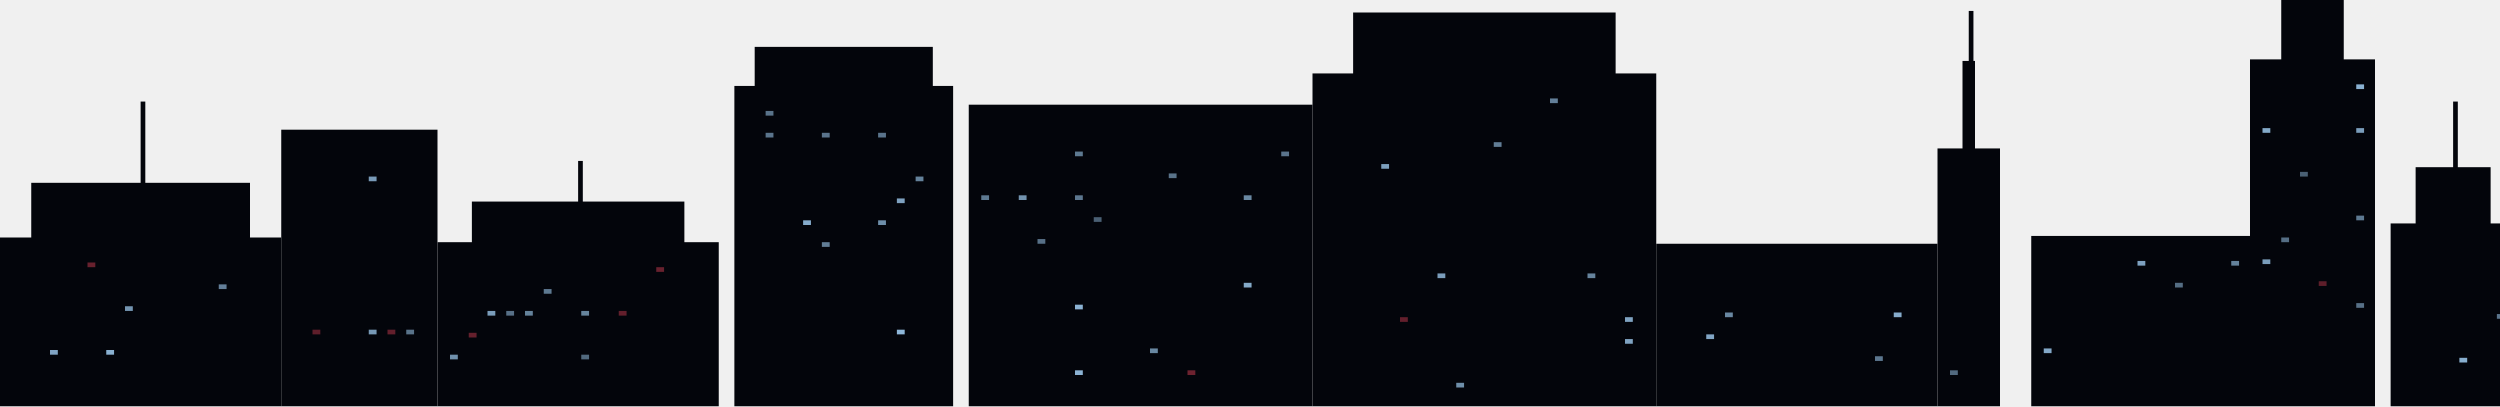
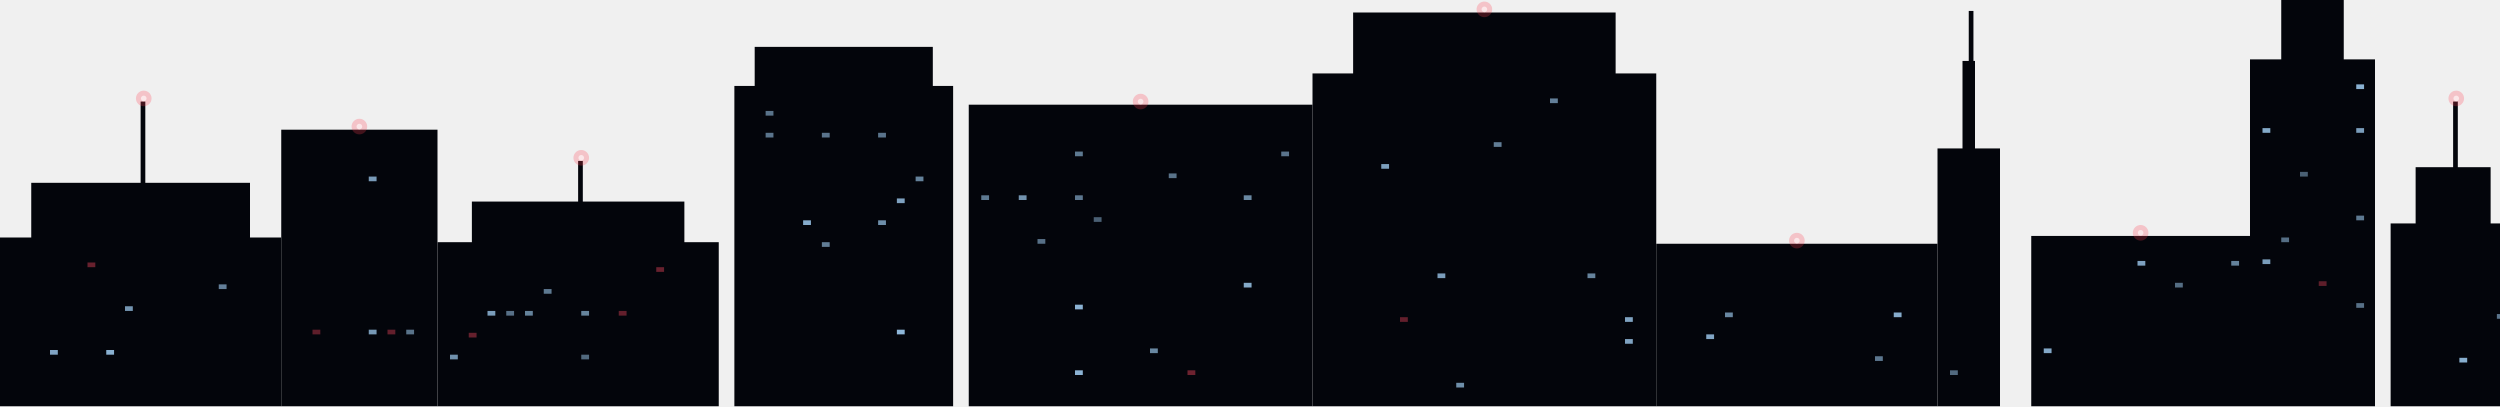
<svg xmlns="http://www.w3.org/2000/svg" width="1600" height="260" viewBox="0 0 1600 260" preserveAspectRatio="none">
  <g fill="#03050b">
    <polygon points="0,260 0,152 20,152 20,117 160,117 160,152 180,152 180,260" />
    <rect x="90" y="65" width="3" height="90" />
    <polygon points="180,260 180,83 280,83 280,260" />
    <polygon points="280,260 280,155 302,155 302,129 438,129 438,155 460,155 460,260" />
    <rect x="370" y="103" width="3" height="90" />
    <polygon points="470,260 470,55 483,55 483,30 597,30 597,55 610,55 610,260" />
    <polygon points="620,260 620,67 840,67 840,260" />
    <polygon points="840,260 840,47 866,47 866,8 1034,8 1034,47 1060,47 1060,260" />
    <polygon points="1060,260 1060,156 1240,156 1240,260" />
    <polygon points="1240,260 1240,95 1256,95 1256,39 1264,39 1264,95 1280,95 1280,260" />
    <rect x="1260" y="7" width="3" height="90" />
    <polygon points="1300,260 1300,151 1440,151 1440,260" />
    <polygon points="1440,260 1440,38 1460,38 1460,-18 1500,-18 1500,38 1520,38 1520,260" />
    <rect x="1480" y="-29" width="3" height="90" />
    <polygon points="1530,260 1530,143 1546,143 1546,107 1594,107 1594,143 1610,143 1610,260" />
    <rect x="1570" y="65" width="3" height="90" />
  </g>
  <rect x="56" y="168" width="5" height="3" fill="#ff4a62" opacity="0.40" />
  <rect x="140" y="182" width="5" height="3" fill="#a8d8ff" opacity="0.58" />
  <rect x="80" y="196" width="5" height="3" fill="#a8d8ff" opacity="0.68" />
  <rect x="32" y="224" width="5" height="3" fill="#a8d8ff" opacity="0.76" />
  <rect x="68" y="224" width="5" height="3" fill="#a8d8ff" opacity="0.81" />
  <rect x="236" y="113" width="5" height="3" fill="#a8d8ff" opacity="0.71" />
-   <rect x="200" y="211" width="5" height="3" fill="#ff4a62" opacity="0.36" />
+   <rect x="200" y="211" width="5" height="3" fill="#ff4a62" opacity="0.36">
+     <animate attributeName="opacity" values="0.36;0.36;0.05;0.36" keyTimes="0;0.7;0.8;1" dur="9.0s" begin="-2.1s" repeatCount="indefinite" />
+   </rect>
  <rect x="236" y="211" width="5" height="3" fill="#a8d8ff" opacity="0.70" />
-   <rect x="248" y="211" width="5" height="3" fill="#ff4a62" opacity="0.38" />
+   <rect x="248" y="211" width="5" height="3" fill="#ff4a62" opacity="0.38">
+     <animate attributeName="opacity" values="0.38;0.38;0.05;0.38" keyTimes="0;0.7;0.8;1" dur="7.7s" begin="-5.7s" repeatCount="indefinite" />
+   </rect>
  <rect x="260" y="211" width="5" height="3" fill="#a8d8ff" opacity="0.52" />
  <rect x="420" y="171" width="5" height="3" fill="#ff4a62" opacity="0.40" />
  <rect x="348" y="185" width="5" height="3" fill="#a8d8ff" opacity="0.55" />
  <rect x="312" y="199" width="5" height="3" fill="#a8d8ff" opacity="0.72" />
  <rect x="324" y="199" width="5" height="3" fill="#a8d8ff" opacity="0.51" />
-   <rect x="336" y="199" width="5" height="3" fill="#a8d8ff" opacity="0.59" />
+   <rect x="336" y="199" width="5" height="3" fill="#a8d8ff" opacity="0.59">
+     <animate attributeName="opacity" values="0.59;0.59;0.05;0.59" keyTimes="0;0.7;0.8;1" dur="5.0s" begin="-0.3s" repeatCount="indefinite" />
+   </rect>
  <rect x="372" y="199" width="5" height="3" fill="#a8d8ff" opacity="0.60" />
  <rect x="396" y="199" width="5" height="3" fill="#ff4a62" opacity="0.38" />
  <rect x="300" y="213" width="5" height="3" fill="#ff4a62" opacity="0.39" />
  <rect x="288" y="227" width="5" height="3" fill="#a8d8ff" opacity="0.66" />
  <rect x="372" y="227" width="5" height="3" fill="#a8d8ff" opacity="0.47" />
  <rect x="490" y="71" width="5" height="3" fill="#a8d8ff" opacity="0.52" />
  <rect x="490" y="85" width="5" height="3" fill="#a8d8ff" opacity="0.53" />
  <rect x="526" y="85" width="5" height="3" fill="#a8d8ff" opacity="0.53" />
  <rect x="562" y="85" width="5" height="3" fill="#a8d8ff" opacity="0.53" />
  <rect x="586" y="113" width="5" height="3" fill="#a8d8ff" opacity="0.59" />
  <rect x="574" y="127" width="5" height="3" fill="#a8d8ff" opacity="0.74" />
  <rect x="514" y="141" width="5" height="3" fill="#a8d8ff" opacity="0.79" />
-   <rect x="562" y="141" width="5" height="3" fill="#a8d8ff" opacity="0.65" />
+   <rect x="562" y="141" width="5" height="3" fill="#a8d8ff" opacity="0.65">
+     <animate attributeName="opacity" values="0.65;0.65;0.05;0.65" keyTimes="0;0.7;0.8;1" dur="5.6s" begin="-0.8s" repeatCount="indefinite" />
+   </rect>
  <rect x="526" y="155" width="5" height="3" fill="#a8d8ff" opacity="0.57" />
-   <rect x="574" y="211" width="5" height="3" fill="#a8d8ff" opacity="0.84" />
+   <rect x="574" y="211" width="5" height="3" fill="#a8d8ff" opacity="0.84">
+     <animate attributeName="opacity" values="0.84;0.84;0.05;0.84" keyTimes="0;0.7;0.8;1" dur="5.6s" begin="-4.1s" repeatCount="indefinite" />
+   </rect>
  <rect x="688" y="97" width="5" height="3" fill="#a8d8ff" opacity="0.55" />
  <rect x="820" y="97" width="5" height="3" fill="#a8d8ff" opacity="0.53" />
  <rect x="748" y="111" width="5" height="3" fill="#a8d8ff" opacity="0.52" />
-   <rect x="628" y="125" width="5" height="3" fill="#a8d8ff" opacity="0.55" />
+   <rect x="628" y="125" width="5" height="3" fill="#a8d8ff" opacity="0.55">
+     <animate attributeName="opacity" values="0.55;0.55;0.05;0.55" keyTimes="0;0.7;0.8;1" dur="5.6s" begin="-3.1s" repeatCount="indefinite" />
+   </rect>
  <rect x="652" y="125" width="5" height="3" fill="#a8d8ff" opacity="0.67" />
  <rect x="688" y="125" width="5" height="3" fill="#a8d8ff" opacity="0.54" />
-   <rect x="796" y="125" width="5" height="3" fill="#a8d8ff" opacity="0.62" />
+   <rect x="796" y="125" width="5" height="3" fill="#a8d8ff" opacity="0.62">
+     <animate attributeName="opacity" values="0.62;0.62;0.05;0.62" keyTimes="0;0.7;0.8;1" dur="3.0s" begin="-0.2s" repeatCount="indefinite" />
+   </rect>
  <rect x="700" y="139" width="5" height="3" fill="#a8d8ff" opacity="0.43" />
-   <rect x="664" y="153" width="5" height="3" fill="#a8d8ff" opacity="0.51" />
+   <rect x="664" y="153" width="5" height="3" fill="#a8d8ff" opacity="0.51">
+     <animate attributeName="opacity" values="0.51;0.51;0.05;0.51" keyTimes="0;0.7;0.8;1" dur="7.0s" begin="-5.9s" repeatCount="indefinite" />
+   </rect>
  <rect x="796" y="181" width="5" height="3" fill="#a8d8ff" opacity="0.78" />
-   <rect x="688" y="195" width="5" height="3" fill="#a8d8ff" opacity="0.82" />
+   <rect x="688" y="195" width="5" height="3" fill="#a8d8ff" opacity="0.82">
+     <animate attributeName="opacity" values="0.82;0.82;0.05;0.82" keyTimes="0;0.7;0.8;1" dur="2.8s" begin="-2.6s" repeatCount="indefinite" />
+   </rect>
  <rect x="736" y="223" width="5" height="3" fill="#a8d8ff" opacity="0.62" />
  <rect x="688" y="237" width="5" height="3" fill="#a8d8ff" opacity="0.82" />
  <rect x="760" y="237" width="5" height="3" fill="#ff4a62" opacity="0.42" />
  <rect x="992" y="63" width="5" height="3" fill="#a8d8ff" opacity="0.58" />
  <rect x="956" y="91" width="5" height="3" fill="#a8d8ff" opacity="0.57" />
  <rect x="884" y="105" width="5" height="3" fill="#a8d8ff" opacity="0.73" />
  <rect x="920" y="175" width="5" height="3" fill="#a8d8ff" opacity="0.72" />
-   <rect x="1016" y="175" width="5" height="3" fill="#a8d8ff" opacity="0.60" />
+   <rect x="1016" y="175" width="5" height="3" fill="#a8d8ff" opacity="0.60">
+     <animate attributeName="opacity" values="0.60;0.60;0.05;0.60" keyTimes="0;0.7;0.8;1" dur="8.7s" begin="-7.9s" repeatCount="indefinite" />
+   </rect>
  <rect x="896" y="203" width="5" height="3" fill="#ff4a62" opacity="0.38" />
  <rect x="1040" y="203" width="5" height="3" fill="#a8d8ff" opacity="0.75" />
  <rect x="1040" y="217" width="5" height="3" fill="#a8d8ff" opacity="0.75" />
  <rect x="932" y="245" width="5" height="3" fill="#a8d8ff" opacity="0.65" />
  <rect x="1104" y="200" width="5" height="3" fill="#a8d8ff" opacity="0.62" />
  <rect x="1212" y="200" width="5" height="3" fill="#a8d8ff" opacity="0.79" />
-   <rect x="1092" y="214" width="5" height="3" fill="#a8d8ff" opacity="0.76" />
+   <rect x="1092" y="214" width="5" height="3" fill="#a8d8ff" opacity="0.76">
+     <animate attributeName="opacity" values="0.76;0.76;0.05;0.76" keyTimes="0;0.7;0.8;1" dur="4.3s" begin="-2.2s" repeatCount="indefinite" />
+   </rect>
  <rect x="1200" y="228" width="5" height="3" fill="#a8d8ff" opacity="0.54" />
-   <rect x="1248" y="237" width="5" height="3" fill="#a8d8ff" opacity="0.48" />
+   <rect x="1248" y="237" width="5" height="3" fill="#a8d8ff" opacity="0.48">
+     <animate attributeName="opacity" values="0.48;0.48;0.05;0.48" keyTimes="0;0.7;0.8;1" dur="6.5s" begin="-1.7s" repeatCount="indefinite" />
+   </rect>
  <rect x="1368" y="167" width="5" height="3" fill="#a8d8ff" opacity="0.74" />
  <rect x="1428" y="167" width="5" height="3" fill="#a8d8ff" opacity="0.59" />
  <rect x="1392" y="181" width="5" height="3" fill="#a8d8ff" opacity="0.49" />
  <rect x="1308" y="223" width="5" height="3" fill="#a8d8ff" opacity="0.77" />
  <rect x="1508" y="54" width="5" height="3" fill="#a8d8ff" opacity="0.81" />
  <rect x="1448" y="82" width="5" height="3" fill="#a8d8ff" opacity="0.78" />
-   <rect x="1508" y="82" width="5" height="3" fill="#a8d8ff" opacity="0.72" />
+   <rect x="1508" y="82" width="5" height="3" fill="#a8d8ff" opacity="0.72">
+     <animate attributeName="opacity" values="0.72;0.72;0.05;0.72" keyTimes="0;0.7;0.8;1" dur="4.1s" begin="-3.0s" repeatCount="indefinite" />
+   </rect>
  <rect x="1472" y="110" width="5" height="3" fill="#a8d8ff" opacity="0.43" />
-   <rect x="1508" y="138" width="5" height="3" fill="#a8d8ff" opacity="0.55" />
+   <rect x="1508" y="138" width="5" height="3" fill="#a8d8ff" opacity="0.55">
+     <animate attributeName="opacity" values="0.55;0.55;0.05;0.55" keyTimes="0;0.7;0.8;1" dur="3.0s" begin="-2.5s" repeatCount="indefinite" />
+   </rect>
  <rect x="1460" y="152" width="5" height="3" fill="#a8d8ff" opacity="0.50" />
-   <rect x="1448" y="166" width="5" height="3" fill="#a8d8ff" opacity="0.72" />
+   <rect x="1448" y="166" width="5" height="3" fill="#a8d8ff" opacity="0.72">
+     <animate attributeName="opacity" values="0.72;0.72;0.05;0.72" keyTimes="0;0.7;0.8;1" dur="3.7s" begin="-2.1s" repeatCount="indefinite" />
+   </rect>
  <rect x="1484" y="180" width="5" height="3" fill="#ff4a62" opacity="0.36" />
  <rect x="1508" y="194" width="5" height="3" fill="#a8d8ff" opacity="0.51" />
  <rect x="1598" y="201" width="5" height="3" fill="#a8d8ff" opacity="0.53" />
  <rect x="1574" y="229" width="5" height="3" fill="#a8d8ff" opacity="0.80" />
+   <circle cx="92" cy="63" r="5" fill="#ff3b4f" opacity="0.25">
+     <animate attributeName="opacity" values="0.08;0.55;0.08" dur="1.8s" begin="-0.3s" repeatCount="indefinite" />
+   </circle>
+   <circle cx="92" cy="63" r="1.8" fill="#fff" opacity="0.6">
+     <animate attributeName="opacity" values="0.15;1;0.15" dur="1.8s" begin="-0.3s" repeatCount="indefinite" />
+   </circle>
+   <circle cx="230" cy="81" r="5" fill="#ff3b4f" opacity="0.25">
+     <animate attributeName="opacity" values="0.08;0.55;0.08" dur="2.9s" begin="-2.2s" repeatCount="indefinite" />
+   </circle>
+   <circle cx="230" cy="81" r="1.8" fill="#fff" opacity="0.6">
+     <animate attributeName="opacity" values="0.15;1;0.15" dur="2.9s" begin="-2.2s" repeatCount="indefinite" />
+   </circle>
+   <circle cx="372" cy="101" r="5" fill="#ff3b4f" opacity="0.25">
+     <animate attributeName="opacity" values="0.08;0.55;0.08" dur="2.3s" begin="-2.2s" repeatCount="indefinite" />
+   </circle>
+   <circle cx="372" cy="101" r="1.8" fill="#fff" opacity="0.6">
+     <animate attributeName="opacity" values="0.15;1;0.15" dur="2.3s" begin="-2.2s" repeatCount="indefinite" />
+   </circle>
+   <circle cx="730" cy="65" r="5" fill="#ff3b4f" opacity="0.25">
+     <animate attributeName="opacity" values="0.08;0.55;0.08" dur="2.7s" begin="-0.9s" repeatCount="indefinite" />
+   </circle>
+   <circle cx="730" cy="65" r="1.8" fill="#fff" opacity="0.6">
+     <animate attributeName="opacity" values="0.15;1;0.15" dur="2.7s" begin="-0.9s" repeatCount="indefinite" />
+   </circle>
+   <circle cx="950" cy="6" r="5" fill="#ff3b4f" opacity="0.25">
+     <animate attributeName="opacity" values="0.08;0.55;0.08" dur="3.1s" begin="-0.1s" repeatCount="indefinite" />
+   </circle>
+   <circle cx="950" cy="6" r="1.8" fill="#fff" opacity="0.6">
+     <animate attributeName="opacity" values="0.15;1;0.15" dur="3.1s" begin="-0.1s" repeatCount="indefinite" />
+   </circle>
+   <circle cx="1150" cy="154" r="5" fill="#ff3b4f" opacity="0.25">
+     <animate attributeName="opacity" values="0.08;0.55;0.08" dur="2.7s" begin="-1.9s" repeatCount="indefinite" />
+   </circle>
+   <circle cx="1150" cy="154" r="1.8" fill="#fff" opacity="0.6">
+     <animate attributeName="opacity" values="0.15;1;0.15" dur="2.7s" begin="-1.9s" repeatCount="indefinite" />
+   </circle>
+   <circle cx="1370" cy="149" r="5" fill="#ff3b4f" opacity="0.25">
+     <animate attributeName="opacity" values="0.08;0.55;0.08" dur="3.0s" begin="-1.7s" repeatCount="indefinite" />
+   </circle>
+   <circle cx="1370" cy="149" r="1.8" fill="#fff" opacity="0.6">
+     <animate attributeName="opacity" values="0.15;1;0.15" dur="3.0s" begin="-1.7s" repeatCount="indefinite" />
+   </circle>
+   <circle cx="1572" cy="63" r="5" fill="#ff3b4f" opacity="0.25">
+     <animate attributeName="opacity" values="0.08;0.55;0.08" dur="2.8s" begin="-1.0s" repeatCount="indefinite" />
+   </circle>
+   <circle cx="1572" cy="63" r="1.8" fill="#fff" opacity="0.6">
+     <animate attributeName="opacity" values="0.15;1;0.15" dur="2.8s" begin="-1.0s" repeatCount="indefinite" />
+   </circle>
</svg>
